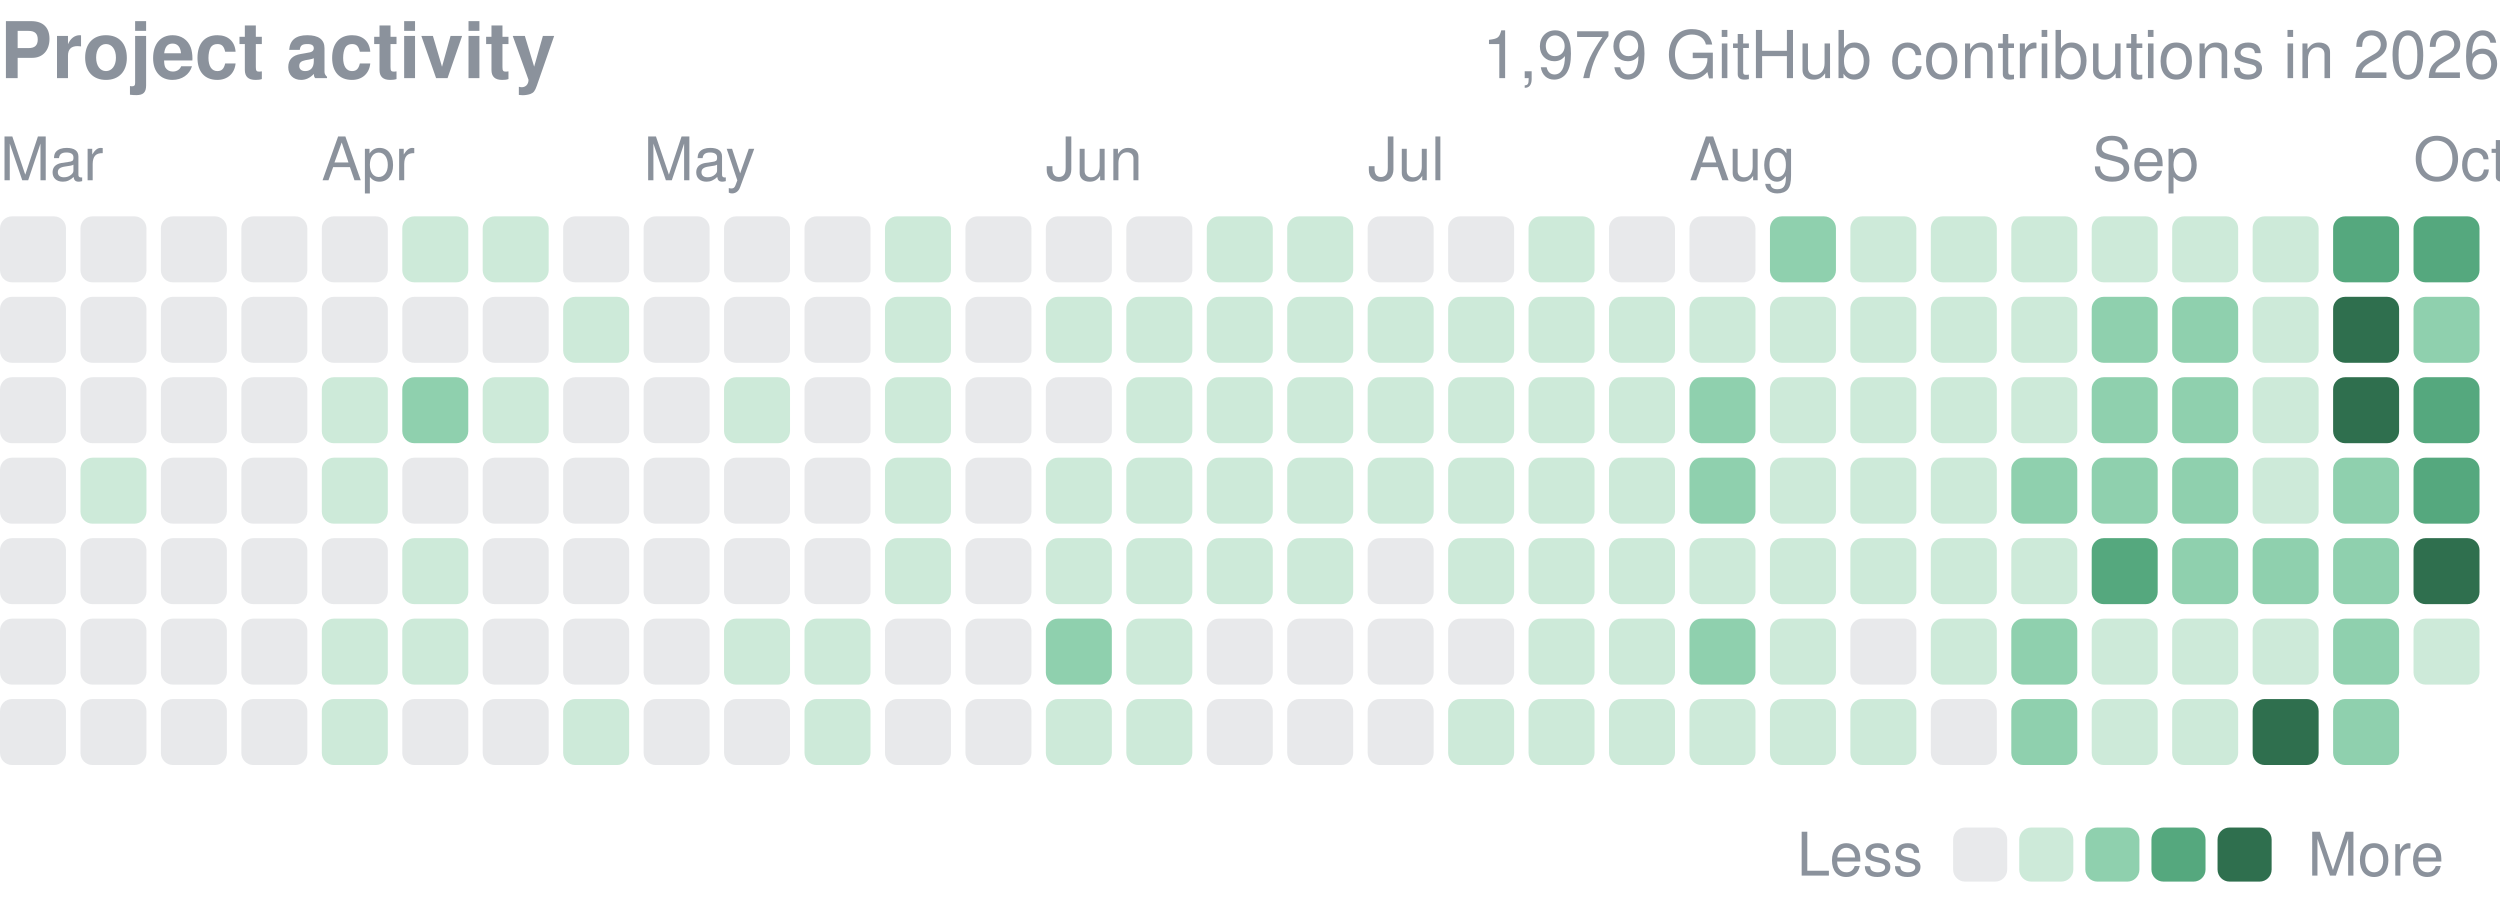
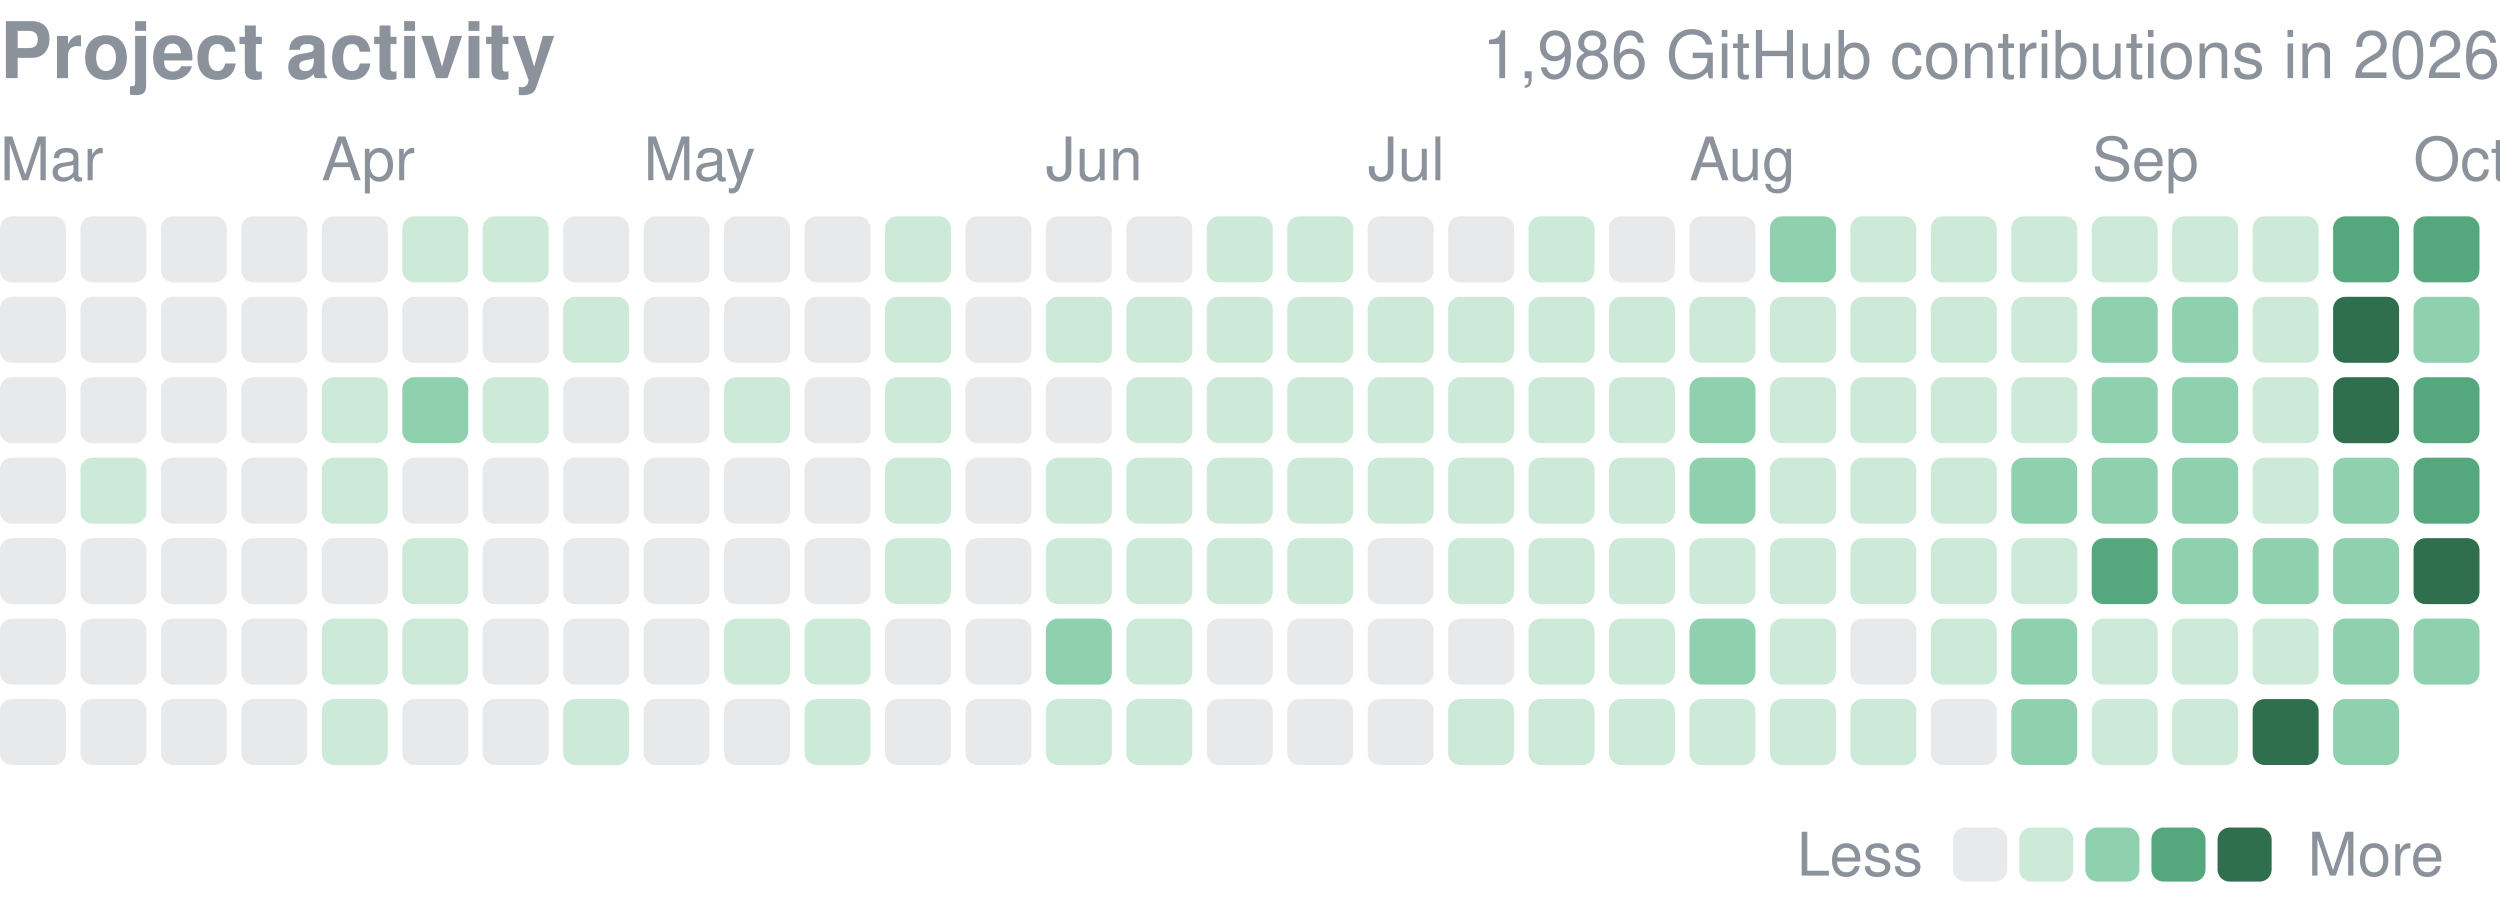
<svg xmlns="http://www.w3.org/2000/svg" width="416" height="152" viewBox="0 0 416 152" role="img" aria-label="yjinyoo GitHub contributions per day in 2026">
  <style>text{font-family:-apple-system,BlinkMacSystemFont,"Segoe UI",Helvetica,Arial,sans-serif}</style>
  <text x="0" y="13" font-size="13" font-weight="600" fill="#8b929c">Project activity</text>
-   <text x="416" y="13" font-size="11" fill="#8b929c" text-anchor="end">1,979 GitHub contributions in 2026</text>
+   <text x="416" y="13" font-size="11" fill="#8b929c" text-anchor="end">1,986 GitHub contributions in 2026</text>
  <text x="0.0" y="30" font-size="10" fill="#8b929c">Mar</text>
  <text x="53.5" y="30" font-size="10" fill="#8b929c">Apr</text>
  <text x="107.1" y="30" font-size="10" fill="#8b929c">May</text>
  <text x="174.0" y="30" font-size="10" fill="#8b929c">Jun</text>
  <text x="227.6" y="30" font-size="10" fill="#8b929c">Jul</text>
  <text x="281.1" y="30" font-size="10" fill="#8b929c">Aug</text>
  <text x="348.1" y="30" font-size="10" fill="#8b929c">Sep</text>
  <text x="401.6" y="30" font-size="10" fill="#8b929c">Oct</text>
  <rect x="0.00" y="36.00" width="10.98" height="10.98" rx="2.0" fill="#8b929c" opacity="0.2" />
  <rect x="0.00" y="49.39" width="10.98" height="10.98" rx="2.0" fill="#8b929c" opacity="0.2" />
  <rect x="0.00" y="62.77" width="10.98" height="10.98" rx="2.0" fill="#8b929c" opacity="0.2" />
  <rect x="0.00" y="76.16" width="10.98" height="10.98" rx="2.0" fill="#8b929c" opacity="0.2" />
  <rect x="0.00" y="89.55" width="10.98" height="10.98" rx="2.0" fill="#8b929c" opacity="0.2" />
  <rect x="0.00" y="102.94" width="10.98" height="10.98" rx="2.0" fill="#8b929c" opacity="0.2" />
  <rect x="0.00" y="116.32" width="10.98" height="10.98" rx="2.0" fill="#8b929c" opacity="0.2" />
  <rect x="13.39" y="36.00" width="10.98" height="10.98" rx="2.0" fill="#8b929c" opacity="0.2" />
  <rect x="13.39" y="49.39" width="10.98" height="10.98" rx="2.0" fill="#8b929c" opacity="0.2" />
  <rect x="13.39" y="62.77" width="10.98" height="10.98" rx="2.0" fill="#8b929c" opacity="0.2" />
  <rect x="13.39" y="76.16" width="10.98" height="10.98" rx="2.0" fill="#cdead9" />
  <rect x="13.39" y="89.55" width="10.98" height="10.98" rx="2.0" fill="#8b929c" opacity="0.2" />
  <rect x="13.39" y="102.94" width="10.98" height="10.98" rx="2.0" fill="#8b929c" opacity="0.2" />
  <rect x="13.39" y="116.32" width="10.98" height="10.98" rx="2.0" fill="#8b929c" opacity="0.2" />
  <rect x="26.77" y="36.00" width="10.98" height="10.98" rx="2.0" fill="#8b929c" opacity="0.2" />
  <rect x="26.77" y="49.39" width="10.98" height="10.98" rx="2.0" fill="#8b929c" opacity="0.2" />
  <rect x="26.77" y="62.77" width="10.98" height="10.98" rx="2.0" fill="#8b929c" opacity="0.2" />
  <rect x="26.77" y="76.16" width="10.98" height="10.98" rx="2.0" fill="#8b929c" opacity="0.2" />
  <rect x="26.77" y="89.55" width="10.98" height="10.98" rx="2.0" fill="#8b929c" opacity="0.2" />
  <rect x="26.77" y="102.94" width="10.98" height="10.98" rx="2.0" fill="#8b929c" opacity="0.2" />
  <rect x="26.77" y="116.32" width="10.98" height="10.98" rx="2.0" fill="#8b929c" opacity="0.2" />
  <rect x="40.16" y="36.00" width="10.98" height="10.98" rx="2.0" fill="#8b929c" opacity="0.2" />
  <rect x="40.16" y="49.39" width="10.98" height="10.98" rx="2.0" fill="#8b929c" opacity="0.2" />
  <rect x="40.16" y="62.77" width="10.98" height="10.98" rx="2.0" fill="#8b929c" opacity="0.2" />
  <rect x="40.16" y="76.16" width="10.98" height="10.98" rx="2.0" fill="#8b929c" opacity="0.2" />
  <rect x="40.16" y="89.55" width="10.98" height="10.98" rx="2.0" fill="#8b929c" opacity="0.2" />
  <rect x="40.16" y="102.94" width="10.98" height="10.98" rx="2.0" fill="#8b929c" opacity="0.2" />
  <rect x="40.16" y="116.32" width="10.98" height="10.98" rx="2.0" fill="#8b929c" opacity="0.2" />
  <rect x="53.55" y="36.00" width="10.98" height="10.98" rx="2.0" fill="#8b929c" opacity="0.2" />
  <rect x="53.55" y="49.39" width="10.98" height="10.98" rx="2.0" fill="#8b929c" opacity="0.2" />
  <rect x="53.55" y="62.77" width="10.98" height="10.98" rx="2.0" fill="#cdead9" />
  <rect x="53.55" y="76.16" width="10.98" height="10.98" rx="2.0" fill="#cdead9" />
  <rect x="53.55" y="89.55" width="10.98" height="10.98" rx="2.0" fill="#8b929c" opacity="0.2" />
  <rect x="53.55" y="102.94" width="10.98" height="10.98" rx="2.0" fill="#cdead9" />
  <rect x="53.55" y="116.32" width="10.98" height="10.98" rx="2.0" fill="#cdead9" />
  <rect x="66.94" y="36.00" width="10.98" height="10.98" rx="2.0" fill="#cdead9" />
  <rect x="66.94" y="49.39" width="10.98" height="10.98" rx="2.0" fill="#8b929c" opacity="0.2" />
  <rect x="66.94" y="62.77" width="10.98" height="10.98" rx="2.0" fill="#8fd0ae" />
  <rect x="66.94" y="76.16" width="10.98" height="10.98" rx="2.0" fill="#8b929c" opacity="0.2" />
  <rect x="66.94" y="89.55" width="10.98" height="10.98" rx="2.0" fill="#cdead9" />
  <rect x="66.94" y="102.94" width="10.98" height="10.98" rx="2.0" fill="#cdead9" />
  <rect x="66.94" y="116.32" width="10.98" height="10.98" rx="2.0" fill="#8b929c" opacity="0.2" />
  <rect x="80.32" y="36.00" width="10.98" height="10.98" rx="2.0" fill="#cdead9" />
  <rect x="80.32" y="49.39" width="10.98" height="10.98" rx="2.0" fill="#8b929c" opacity="0.2" />
  <rect x="80.32" y="62.77" width="10.98" height="10.98" rx="2.0" fill="#cdead9" />
  <rect x="80.32" y="76.16" width="10.98" height="10.98" rx="2.0" fill="#8b929c" opacity="0.2" />
  <rect x="80.32" y="89.55" width="10.98" height="10.98" rx="2.0" fill="#8b929c" opacity="0.2" />
  <rect x="80.32" y="102.94" width="10.98" height="10.98" rx="2.0" fill="#8b929c" opacity="0.2" />
  <rect x="80.32" y="116.32" width="10.98" height="10.98" rx="2.0" fill="#8b929c" opacity="0.2" />
  <rect x="93.71" y="36.00" width="10.98" height="10.98" rx="2.0" fill="#8b929c" opacity="0.2" />
  <rect x="93.71" y="49.39" width="10.98" height="10.98" rx="2.0" fill="#cdead9" />
  <rect x="93.71" y="62.77" width="10.98" height="10.98" rx="2.0" fill="#8b929c" opacity="0.2" />
  <rect x="93.71" y="76.16" width="10.98" height="10.98" rx="2.0" fill="#8b929c" opacity="0.2" />
  <rect x="93.71" y="89.55" width="10.98" height="10.98" rx="2.0" fill="#8b929c" opacity="0.2" />
  <rect x="93.71" y="102.94" width="10.98" height="10.98" rx="2.0" fill="#8b929c" opacity="0.2" />
  <rect x="93.71" y="116.32" width="10.98" height="10.98" rx="2.0" fill="#cdead9" />
  <rect x="107.10" y="36.00" width="10.98" height="10.98" rx="2.0" fill="#8b929c" opacity="0.2" />
  <rect x="107.10" y="49.39" width="10.98" height="10.98" rx="2.0" fill="#8b929c" opacity="0.2" />
  <rect x="107.10" y="62.77" width="10.98" height="10.98" rx="2.0" fill="#8b929c" opacity="0.2" />
  <rect x="107.10" y="76.16" width="10.98" height="10.98" rx="2.0" fill="#8b929c" opacity="0.2" />
  <rect x="107.10" y="89.55" width="10.98" height="10.98" rx="2.0" fill="#8b929c" opacity="0.2" />
  <rect x="107.10" y="102.94" width="10.98" height="10.98" rx="2.0" fill="#8b929c" opacity="0.2" />
  <rect x="107.10" y="116.32" width="10.98" height="10.98" rx="2.0" fill="#8b929c" opacity="0.2" />
  <rect x="120.48" y="36.00" width="10.98" height="10.98" rx="2.0" fill="#8b929c" opacity="0.2" />
  <rect x="120.48" y="49.39" width="10.98" height="10.98" rx="2.0" fill="#8b929c" opacity="0.2" />
  <rect x="120.48" y="62.77" width="10.98" height="10.98" rx="2.0" fill="#cdead9" />
  <rect x="120.48" y="76.16" width="10.98" height="10.98" rx="2.0" fill="#8b929c" opacity="0.2" />
  <rect x="120.48" y="89.55" width="10.98" height="10.98" rx="2.0" fill="#8b929c" opacity="0.2" />
  <rect x="120.48" y="102.94" width="10.98" height="10.98" rx="2.0" fill="#cdead9" />
  <rect x="120.48" y="116.32" width="10.98" height="10.98" rx="2.0" fill="#8b929c" opacity="0.2" />
  <rect x="133.87" y="36.00" width="10.98" height="10.98" rx="2.0" fill="#8b929c" opacity="0.2" />
  <rect x="133.87" y="49.39" width="10.98" height="10.98" rx="2.0" fill="#8b929c" opacity="0.2" />
  <rect x="133.87" y="62.77" width="10.98" height="10.98" rx="2.0" fill="#8b929c" opacity="0.2" />
  <rect x="133.87" y="76.16" width="10.98" height="10.98" rx="2.0" fill="#8b929c" opacity="0.2" />
  <rect x="133.87" y="89.55" width="10.98" height="10.98" rx="2.0" fill="#8b929c" opacity="0.2" />
  <rect x="133.87" y="102.94" width="10.98" height="10.98" rx="2.0" fill="#cdead9" />
  <rect x="133.87" y="116.32" width="10.98" height="10.98" rx="2.0" fill="#cdead9" />
  <rect x="147.26" y="36.00" width="10.98" height="10.98" rx="2.0" fill="#cdead9" />
  <rect x="147.26" y="49.39" width="10.98" height="10.98" rx="2.0" fill="#cdead9" />
  <rect x="147.26" y="62.77" width="10.98" height="10.98" rx="2.0" fill="#cdead9" />
  <rect x="147.26" y="76.16" width="10.98" height="10.98" rx="2.0" fill="#cdead9" />
  <rect x="147.26" y="89.55" width="10.98" height="10.98" rx="2.0" fill="#cdead9" />
  <rect x="147.26" y="102.94" width="10.98" height="10.98" rx="2.0" fill="#8b929c" opacity="0.2" />
  <rect x="147.26" y="116.32" width="10.98" height="10.98" rx="2.0" fill="#8b929c" opacity="0.2" />
  <rect x="160.65" y="36.00" width="10.98" height="10.98" rx="2.0" fill="#8b929c" opacity="0.2" />
  <rect x="160.65" y="49.39" width="10.98" height="10.98" rx="2.0" fill="#8b929c" opacity="0.2" />
  <rect x="160.65" y="62.77" width="10.98" height="10.98" rx="2.0" fill="#8b929c" opacity="0.2" />
  <rect x="160.65" y="76.16" width="10.98" height="10.98" rx="2.0" fill="#8b929c" opacity="0.2" />
  <rect x="160.65" y="89.55" width="10.98" height="10.98" rx="2.0" fill="#8b929c" opacity="0.2" />
  <rect x="160.65" y="102.94" width="10.98" height="10.98" rx="2.0" fill="#8b929c" opacity="0.2" />
  <rect x="160.65" y="116.32" width="10.98" height="10.98" rx="2.0" fill="#8b929c" opacity="0.2" />
  <rect x="174.03" y="36.00" width="10.98" height="10.98" rx="2.0" fill="#8b929c" opacity="0.2" />
  <rect x="174.03" y="49.39" width="10.98" height="10.98" rx="2.0" fill="#cdead9" />
  <rect x="174.03" y="62.77" width="10.98" height="10.98" rx="2.0" fill="#8b929c" opacity="0.2" />
  <rect x="174.03" y="76.16" width="10.98" height="10.98" rx="2.0" fill="#cdead9" />
  <rect x="174.03" y="89.55" width="10.98" height="10.98" rx="2.0" fill="#cdead9" />
  <rect x="174.03" y="102.94" width="10.98" height="10.98" rx="2.0" fill="#8fd0ae" />
  <rect x="174.03" y="116.32" width="10.98" height="10.98" rx="2.0" fill="#cdead9" />
  <rect x="187.42" y="36.00" width="10.98" height="10.98" rx="2.0" fill="#8b929c" opacity="0.2" />
  <rect x="187.42" y="49.39" width="10.98" height="10.98" rx="2.0" fill="#cdead9" />
  <rect x="187.42" y="62.77" width="10.98" height="10.98" rx="2.0" fill="#cdead9" />
  <rect x="187.42" y="76.16" width="10.98" height="10.98" rx="2.0" fill="#cdead9" />
  <rect x="187.42" y="89.55" width="10.98" height="10.98" rx="2.0" fill="#cdead9" />
  <rect x="187.42" y="102.94" width="10.98" height="10.98" rx="2.0" fill="#cdead9" />
  <rect x="187.42" y="116.32" width="10.98" height="10.98" rx="2.0" fill="#cdead9" />
  <rect x="200.81" y="36.00" width="10.98" height="10.98" rx="2.0" fill="#cdead9" />
  <rect x="200.81" y="49.39" width="10.98" height="10.98" rx="2.0" fill="#cdead9" />
  <rect x="200.81" y="62.77" width="10.98" height="10.98" rx="2.0" fill="#cdead9" />
  <rect x="200.81" y="76.16" width="10.98" height="10.98" rx="2.0" fill="#cdead9" />
  <rect x="200.81" y="89.55" width="10.98" height="10.98" rx="2.0" fill="#cdead9" />
  <rect x="200.81" y="102.94" width="10.98" height="10.98" rx="2.0" fill="#8b929c" opacity="0.2" />
  <rect x="200.81" y="116.32" width="10.98" height="10.98" rx="2.0" fill="#8b929c" opacity="0.2" />
  <rect x="214.19" y="36.00" width="10.98" height="10.98" rx="2.0" fill="#cdead9" />
  <rect x="214.19" y="49.39" width="10.98" height="10.98" rx="2.0" fill="#cdead9" />
  <rect x="214.19" y="62.77" width="10.98" height="10.98" rx="2.0" fill="#cdead9" />
  <rect x="214.19" y="76.16" width="10.98" height="10.98" rx="2.0" fill="#cdead9" />
  <rect x="214.19" y="89.55" width="10.98" height="10.98" rx="2.0" fill="#cdead9" />
  <rect x="214.19" y="102.94" width="10.98" height="10.98" rx="2.0" fill="#8b929c" opacity="0.2" />
  <rect x="214.19" y="116.32" width="10.98" height="10.98" rx="2.0" fill="#8b929c" opacity="0.2" />
  <rect x="227.58" y="36.00" width="10.98" height="10.98" rx="2.0" fill="#8b929c" opacity="0.2" />
  <rect x="227.58" y="49.39" width="10.98" height="10.98" rx="2.0" fill="#cdead9" />
  <rect x="227.58" y="62.77" width="10.98" height="10.98" rx="2.0" fill="#cdead9" />
  <rect x="227.58" y="76.16" width="10.98" height="10.98" rx="2.0" fill="#cdead9" />
  <rect x="227.58" y="89.55" width="10.98" height="10.98" rx="2.0" fill="#8b929c" opacity="0.2" />
  <rect x="227.58" y="102.94" width="10.98" height="10.98" rx="2.0" fill="#8b929c" opacity="0.2" />
  <rect x="227.58" y="116.32" width="10.98" height="10.98" rx="2.0" fill="#8b929c" opacity="0.2" />
  <rect x="240.97" y="36.00" width="10.98" height="10.98" rx="2.0" fill="#8b929c" opacity="0.2" />
  <rect x="240.97" y="49.39" width="10.98" height="10.98" rx="2.0" fill="#cdead9" />
  <rect x="240.97" y="62.77" width="10.98" height="10.98" rx="2.0" fill="#cdead9" />
  <rect x="240.97" y="76.16" width="10.98" height="10.98" rx="2.0" fill="#cdead9" />
  <rect x="240.97" y="89.55" width="10.98" height="10.98" rx="2.0" fill="#cdead9" />
  <rect x="240.97" y="102.94" width="10.98" height="10.98" rx="2.0" fill="#8b929c" opacity="0.2" />
  <rect x="240.97" y="116.32" width="10.98" height="10.98" rx="2.0" fill="#cdead9" />
  <rect x="254.35" y="36.00" width="10.98" height="10.98" rx="2.0" fill="#cdead9" />
  <rect x="254.35" y="49.39" width="10.98" height="10.98" rx="2.0" fill="#cdead9" />
  <rect x="254.35" y="62.77" width="10.98" height="10.98" rx="2.0" fill="#cdead9" />
  <rect x="254.35" y="76.16" width="10.98" height="10.98" rx="2.0" fill="#cdead9" />
  <rect x="254.35" y="89.55" width="10.98" height="10.98" rx="2.0" fill="#cdead9" />
  <rect x="254.35" y="102.94" width="10.98" height="10.98" rx="2.0" fill="#cdead9" />
  <rect x="254.35" y="116.32" width="10.98" height="10.98" rx="2.0" fill="#cdead9" />
  <rect x="267.74" y="36.00" width="10.98" height="10.98" rx="2.0" fill="#8b929c" opacity="0.2" />
  <rect x="267.74" y="49.39" width="10.98" height="10.98" rx="2.0" fill="#cdead9" />
  <rect x="267.74" y="62.77" width="10.98" height="10.98" rx="2.0" fill="#cdead9" />
  <rect x="267.74" y="76.16" width="10.98" height="10.98" rx="2.0" fill="#cdead9" />
  <rect x="267.74" y="89.55" width="10.98" height="10.98" rx="2.0" fill="#cdead9" />
  <rect x="267.74" y="102.94" width="10.98" height="10.98" rx="2.0" fill="#cdead9" />
  <rect x="267.74" y="116.32" width="10.98" height="10.98" rx="2.0" fill="#cdead9" />
  <rect x="281.13" y="36.00" width="10.98" height="10.98" rx="2.0" fill="#8b929c" opacity="0.2" />
  <rect x="281.13" y="49.39" width="10.98" height="10.98" rx="2.0" fill="#cdead9" />
  <rect x="281.13" y="62.77" width="10.98" height="10.98" rx="2.0" fill="#8fd0ae" />
  <rect x="281.13" y="76.16" width="10.98" height="10.98" rx="2.0" fill="#8fd0ae" />
  <rect x="281.13" y="89.55" width="10.98" height="10.98" rx="2.0" fill="#cdead9" />
  <rect x="281.13" y="102.94" width="10.98" height="10.98" rx="2.0" fill="#8fd0ae" />
  <rect x="281.13" y="116.32" width="10.98" height="10.98" rx="2.0" fill="#cdead9" />
  <rect x="294.52" y="36.00" width="10.98" height="10.98" rx="2.0" fill="#8fd0ae" />
  <rect x="294.52" y="49.39" width="10.98" height="10.98" rx="2.0" fill="#cdead9" />
  <rect x="294.52" y="62.77" width="10.98" height="10.98" rx="2.0" fill="#cdead9" />
  <rect x="294.52" y="76.16" width="10.98" height="10.98" rx="2.0" fill="#cdead9" />
  <rect x="294.52" y="89.55" width="10.98" height="10.98" rx="2.0" fill="#cdead9" />
  <rect x="294.52" y="102.94" width="10.98" height="10.98" rx="2.0" fill="#cdead9" />
  <rect x="294.52" y="116.32" width="10.98" height="10.98" rx="2.0" fill="#cdead9" />
  <rect x="307.90" y="36.00" width="10.98" height="10.98" rx="2.0" fill="#cdead9" />
  <rect x="307.90" y="49.39" width="10.98" height="10.98" rx="2.0" fill="#cdead9" />
  <rect x="307.90" y="62.77" width="10.98" height="10.98" rx="2.0" fill="#cdead9" />
  <rect x="307.90" y="76.16" width="10.98" height="10.98" rx="2.0" fill="#cdead9" />
  <rect x="307.90" y="89.55" width="10.98" height="10.98" rx="2.0" fill="#cdead9" />
  <rect x="307.90" y="102.94" width="10.98" height="10.98" rx="2.0" fill="#8b929c" opacity="0.2" />
  <rect x="307.90" y="116.32" width="10.98" height="10.98" rx="2.0" fill="#cdead9" />
  <rect x="321.29" y="36.00" width="10.98" height="10.98" rx="2.0" fill="#cdead9" />
  <rect x="321.29" y="49.39" width="10.98" height="10.98" rx="2.0" fill="#cdead9" />
  <rect x="321.29" y="62.77" width="10.98" height="10.98" rx="2.0" fill="#cdead9" />
  <rect x="321.29" y="76.16" width="10.98" height="10.98" rx="2.0" fill="#cdead9" />
  <rect x="321.29" y="89.55" width="10.98" height="10.98" rx="2.0" fill="#cdead9" />
  <rect x="321.29" y="102.94" width="10.98" height="10.98" rx="2.0" fill="#cdead9" />
  <rect x="321.29" y="116.32" width="10.98" height="10.98" rx="2.0" fill="#8b929c" opacity="0.2" />
  <rect x="334.68" y="36.00" width="10.98" height="10.98" rx="2.0" fill="#cdead9" />
  <rect x="334.68" y="49.39" width="10.98" height="10.98" rx="2.0" fill="#cdead9" />
  <rect x="334.68" y="62.77" width="10.98" height="10.98" rx="2.0" fill="#cdead9" />
  <rect x="334.68" y="76.16" width="10.98" height="10.98" rx="2.0" fill="#8fd0ae" />
  <rect x="334.68" y="89.55" width="10.98" height="10.98" rx="2.0" fill="#cdead9" />
  <rect x="334.68" y="102.94" width="10.98" height="10.98" rx="2.0" fill="#8fd0ae" />
  <rect x="334.68" y="116.32" width="10.98" height="10.98" rx="2.0" fill="#8fd0ae" />
  <rect x="348.06" y="36.00" width="10.98" height="10.98" rx="2.0" fill="#cdead9" />
  <rect x="348.06" y="49.39" width="10.98" height="10.98" rx="2.0" fill="#8fd0ae" />
  <rect x="348.06" y="62.77" width="10.98" height="10.98" rx="2.0" fill="#8fd0ae" />
  <rect x="348.06" y="76.16" width="10.98" height="10.98" rx="2.0" fill="#8fd0ae" />
  <rect x="348.06" y="89.55" width="10.98" height="10.98" rx="2.0" fill="#55a87e" />
  <rect x="348.06" y="102.94" width="10.98" height="10.98" rx="2.0" fill="#cdead9" />
  <rect x="348.06" y="116.32" width="10.98" height="10.98" rx="2.0" fill="#cdead9" />
  <rect x="361.45" y="36.00" width="10.98" height="10.98" rx="2.0" fill="#cdead9" />
  <rect x="361.45" y="49.39" width="10.98" height="10.98" rx="2.0" fill="#8fd0ae" />
  <rect x="361.45" y="62.77" width="10.98" height="10.98" rx="2.0" fill="#8fd0ae" />
  <rect x="361.45" y="76.16" width="10.98" height="10.98" rx="2.0" fill="#8fd0ae" />
  <rect x="361.45" y="89.55" width="10.98" height="10.98" rx="2.0" fill="#8fd0ae" />
  <rect x="361.45" y="102.94" width="10.98" height="10.98" rx="2.0" fill="#cdead9" />
  <rect x="361.45" y="116.32" width="10.98" height="10.98" rx="2.0" fill="#cdead9" />
  <rect x="374.84" y="36.00" width="10.98" height="10.98" rx="2.0" fill="#cdead9" />
  <rect x="374.84" y="49.39" width="10.98" height="10.98" rx="2.0" fill="#cdead9" />
  <rect x="374.84" y="62.77" width="10.98" height="10.98" rx="2.0" fill="#cdead9" />
  <rect x="374.84" y="76.16" width="10.98" height="10.98" rx="2.0" fill="#cdead9" />
  <rect x="374.84" y="89.55" width="10.98" height="10.98" rx="2.0" fill="#8fd0ae" />
  <rect x="374.84" y="102.94" width="10.98" height="10.98" rx="2.0" fill="#cdead9" />
  <rect x="374.84" y="116.32" width="10.98" height="10.98" rx="2.0" fill="#2f6f4e" />
  <rect x="388.23" y="36.00" width="10.98" height="10.98" rx="2.0" fill="#55a87e" />
  <rect x="388.23" y="49.39" width="10.98" height="10.98" rx="2.0" fill="#2f6f4e" />
  <rect x="388.23" y="62.77" width="10.98" height="10.98" rx="2.0" fill="#2f6f4e" />
  <rect x="388.23" y="76.16" width="10.98" height="10.98" rx="2.0" fill="#8fd0ae" />
  <rect x="388.23" y="89.55" width="10.98" height="10.98" rx="2.0" fill="#8fd0ae" />
  <rect x="388.23" y="102.94" width="10.98" height="10.98" rx="2.0" fill="#8fd0ae" />
  <rect x="388.23" y="116.32" width="10.98" height="10.98" rx="2.0" fill="#8fd0ae" />
  <rect x="401.61" y="36.00" width="10.98" height="10.98" rx="2.0" fill="#55a87e" />
  <rect x="401.61" y="49.39" width="10.98" height="10.98" rx="2.0" fill="#8fd0ae" />
  <rect x="401.61" y="62.77" width="10.98" height="10.98" rx="2.0" fill="#55a87e" />
  <rect x="401.61" y="76.16" width="10.98" height="10.98" rx="2.0" fill="#55a87e" />
  <rect x="401.61" y="89.55" width="10.98" height="10.98" rx="2.0" fill="#2f6f4e" />
-   <rect x="401.61" y="102.94" width="10.98" height="10.98" rx="2.0" fill="#cdead9" />
+   <rect x="401.61" y="102.94" width="10.98" height="10.98" rx="2.0" fill="#8fd0ae" />
  <text x="299" y="145.7" font-size="10" fill="#8b929c">Less</text>
  <rect x="325" y="137.7" width="9" height="9" rx="2.0" fill="#8b929c" opacity="0.2" />
  <rect x="336.0" y="137.7" width="9" height="9" rx="2.0" fill="#cdead9" />
  <rect x="347.0" y="137.7" width="9" height="9" rx="2.0" fill="#8fd0ae" />
  <rect x="358.0" y="137.7" width="9" height="9" rx="2.0" fill="#55a87e" />
  <rect x="369.0" y="137.7" width="9" height="9" rx="2.0" fill="#2f6f4e" />
  <text x="384.0" y="145.7" font-size="10" fill="#8b929c">More</text>
</svg>
